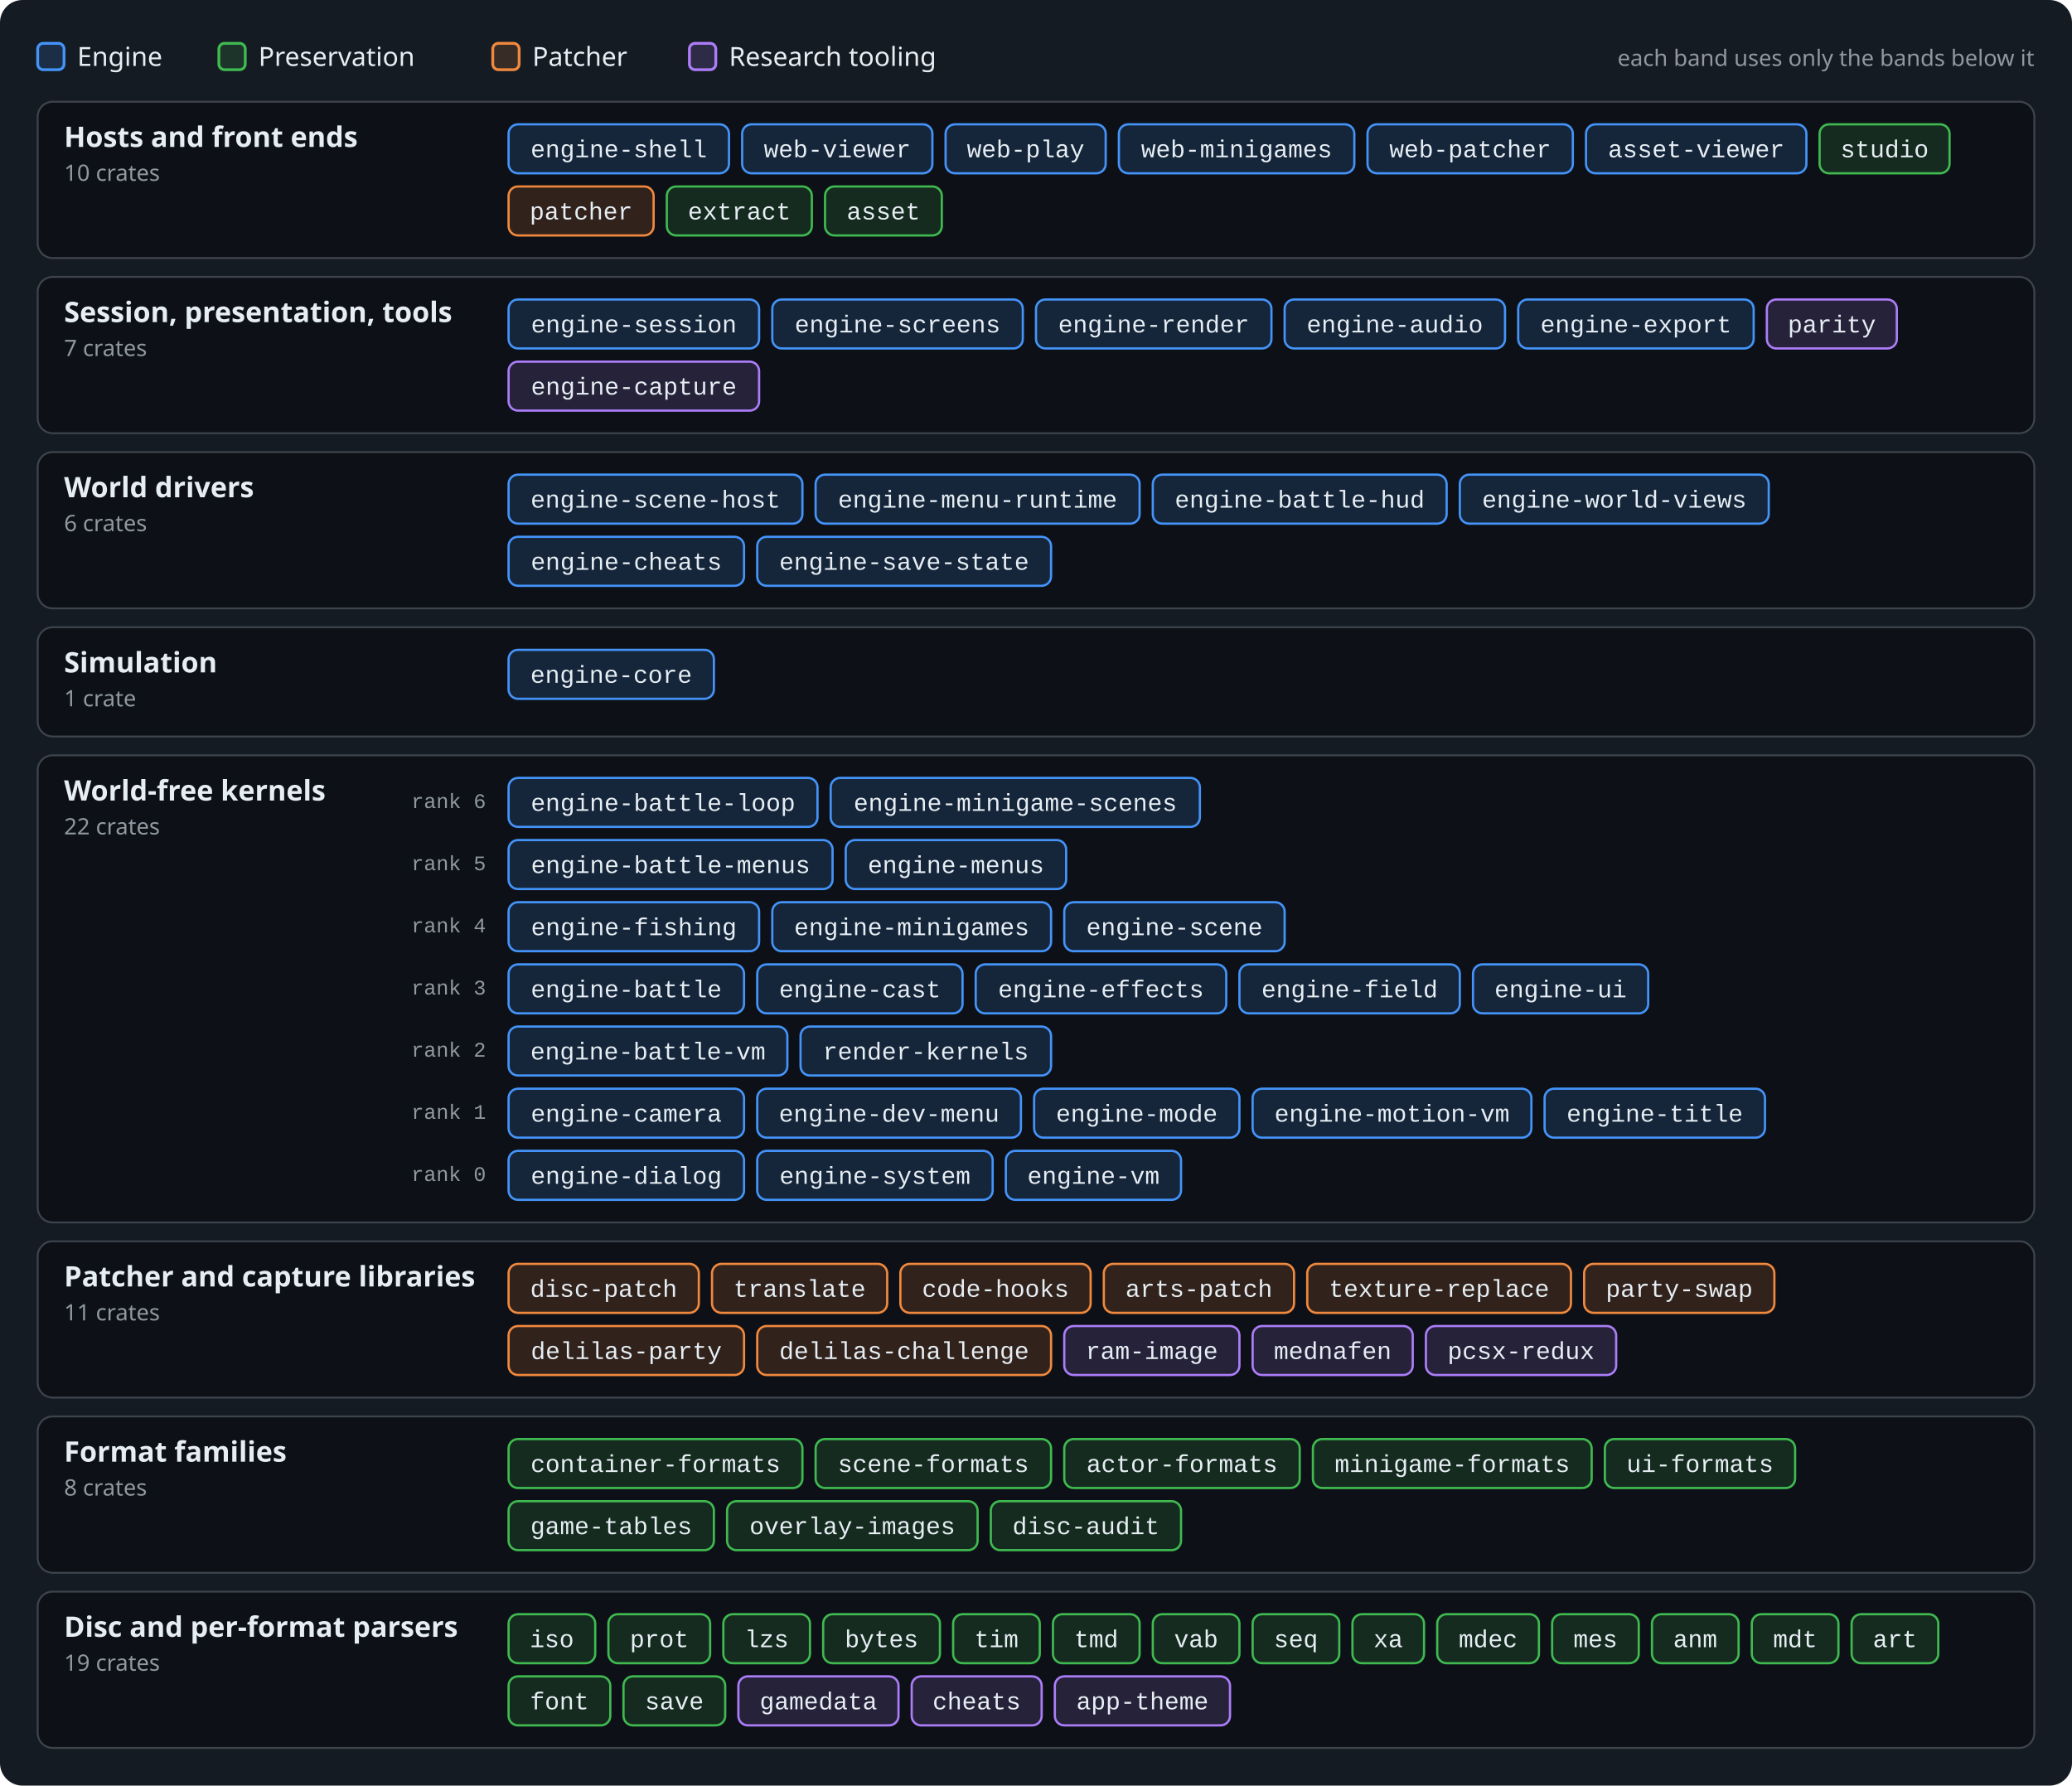
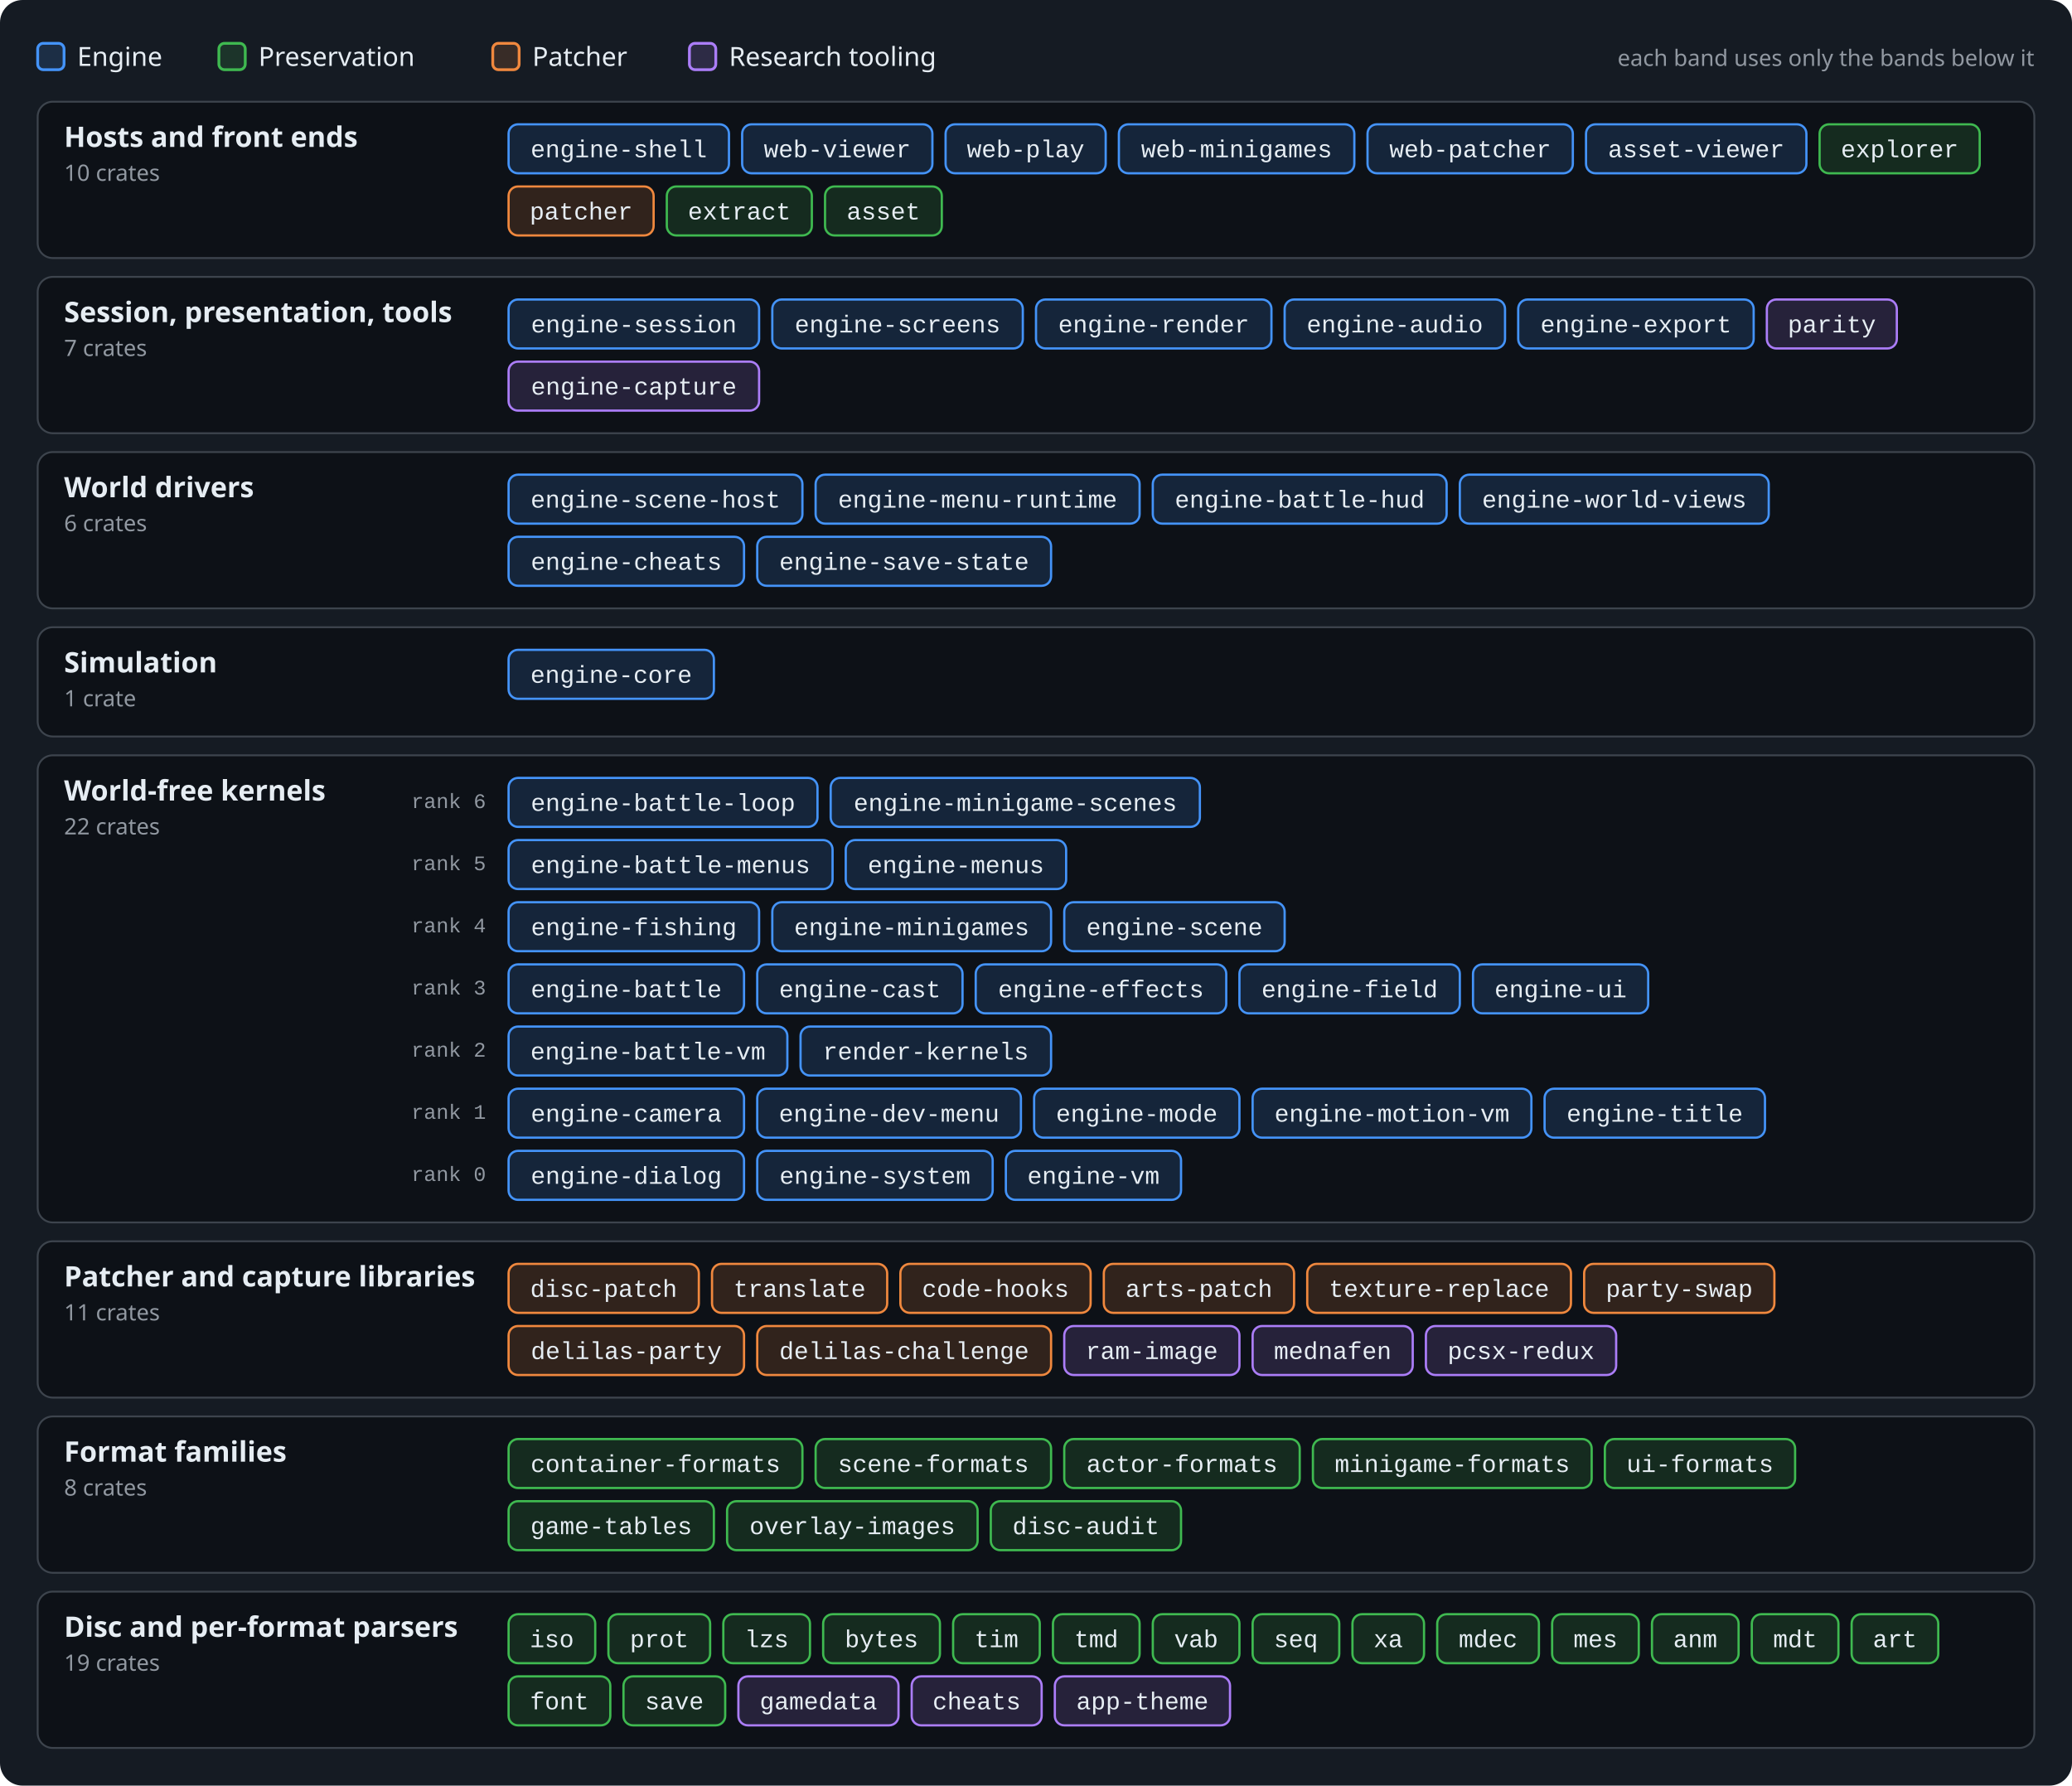
<svg xmlns="http://www.w3.org/2000/svg" viewBox="0 0 1100 948" width="1100" height="948" role="img" aria-labelledby="t d">
  <style>text{font-family:-apple-system, BlinkMacSystemFont, 'Segoe UI', 'Noto Sans', Helvetica, Arial, sans-serif;fill:#e6edf3}.ch{font-family:ui-monospace, SFMono-Regular, Menlo, Consolas, 'Liberation Mono', monospace;font-size:13px}.bt{font-size:15px;font-weight:600}.mu{font-size:12px;fill:#9198a1}.rk{font-family:ui-monospace, SFMono-Regular, Menlo, Consolas, 'Liberation Mono', monospace;font-size:11px;fill:#9198a1}.lg{font-size:14px}</style>
  <rect width="1100" height="948" rx="12" fill="#151b23" />
  <rect x="20" y="23" width="14" height="14" rx="3" fill="#4493f8" fill-opacity="0.16" stroke="#4493f8" stroke-width="1.5" />
  <text x="41" y="35" class="lg">Engine</text>
  <rect x="116.2" y="23" width="14" height="14" rx="3" fill="#3fb950" fill-opacity="0.16" stroke="#3fb950" stroke-width="1.5" />
  <text x="137.2" y="35" class="lg">Preservation</text>
  <rect x="261.6" y="23" width="14" height="14" rx="3" fill="#f0883e" fill-opacity="0.16" stroke="#f0883e" stroke-width="1.5" />
  <text x="282.6" y="35" class="lg">Patcher</text>
  <rect x="366" y="23" width="14" height="14" rx="3" fill="#ab7df8" fill-opacity="0.16" stroke="#ab7df8" stroke-width="1.5" />
  <text x="387" y="35" class="lg">Research tooling</text>
  <text x="1080" y="35" class="mu" text-anchor="end">each band uses only the bands below it</text>
  <rect x="20" y="54" width="1060" height="83" rx="8" fill="#0d1117" stroke="#3d444d" />
  <text x="34" y="78" class="bt">Hosts and front ends</text>
  <text x="34" y="96" class="mu">10 crates</text>
  <g>
    <rect x="270" y="66" width="117" height="26" rx="5" fill="#4493f8" fill-opacity="0.16" stroke="#4493f8" stroke-width="1.2" />
    <text x="328.5" y="83.5" class="ch" text-anchor="middle">engine-shell</text>
  </g>
  <g>
    <rect x="394" y="66" width="101" height="26" rx="5" fill="#4493f8" fill-opacity="0.16" stroke="#4493f8" stroke-width="1.2" />
    <text x="444.5" y="83.5" class="ch" text-anchor="middle">web-viewer</text>
  </g>
  <g>
    <rect x="502" y="66" width="85" height="26" rx="5" fill="#4493f8" fill-opacity="0.16" stroke="#4493f8" stroke-width="1.2" />
    <text x="544.5" y="83.5" class="ch" text-anchor="middle">web-play</text>
  </g>
  <g>
    <rect x="594" y="66" width="125" height="26" rx="5" fill="#4493f8" fill-opacity="0.16" stroke="#4493f8" stroke-width="1.2" />
    <text x="656.5" y="83.5" class="ch" text-anchor="middle">web-minigames</text>
  </g>
  <g>
    <rect x="726" y="66" width="109" height="26" rx="5" fill="#4493f8" fill-opacity="0.16" stroke="#4493f8" stroke-width="1.2" />
    <text x="780.5" y="83.5" class="ch" text-anchor="middle">web-patcher</text>
  </g>
  <g>
    <rect x="842" y="66" width="117" height="26" rx="5" fill="#4493f8" fill-opacity="0.16" stroke="#4493f8" stroke-width="1.2" />
    <text x="900.5" y="83.5" class="ch" text-anchor="middle">asset-viewer</text>
  </g>
  <g>
-     <rect x="966" y="66" width="69" height="26" rx="5" fill="#3fb950" fill-opacity="0.16" stroke="#3fb950" stroke-width="1.2" />
-     <text x="1000.5" y="83.5" class="ch" text-anchor="middle">studio</text>
+     <rect x="966" y="66" width="85" height="26" rx="5" fill="#3fb950" fill-opacity="0.16" stroke="#3fb950" stroke-width="1.2" />
+     <text x="1008.5" y="83.5" class="ch" text-anchor="middle">explorer</text>
  </g>
  <g>
    <rect x="270" y="99" width="77" height="26" rx="5" fill="#f0883e" fill-opacity="0.16" stroke="#f0883e" stroke-width="1.2" />
    <text x="308.5" y="116.5" class="ch" text-anchor="middle">patcher</text>
  </g>
  <g>
    <rect x="354" y="99" width="77" height="26" rx="5" fill="#3fb950" fill-opacity="0.16" stroke="#3fb950" stroke-width="1.2" />
    <text x="392.5" y="116.5" class="ch" text-anchor="middle">extract</text>
  </g>
  <g>
    <rect x="438" y="99" width="62" height="26" rx="5" fill="#3fb950" fill-opacity="0.16" stroke="#3fb950" stroke-width="1.2" />
    <text x="469.0" y="116.5" class="ch" text-anchor="middle">asset</text>
  </g>
  <rect x="20" y="147" width="1060" height="83" rx="8" fill="#0d1117" stroke="#3d444d" />
  <text x="34" y="171" class="bt">Session, presentation, tools</text>
  <text x="34" y="189" class="mu">7 crates</text>
  <g>
    <rect x="270" y="159" width="133" height="26" rx="5" fill="#4493f8" fill-opacity="0.16" stroke="#4493f8" stroke-width="1.2" />
    <text x="336.5" y="176.5" class="ch" text-anchor="middle">engine-session</text>
  </g>
  <g>
    <rect x="410" y="159" width="133" height="26" rx="5" fill="#4493f8" fill-opacity="0.16" stroke="#4493f8" stroke-width="1.2" />
    <text x="476.5" y="176.5" class="ch" text-anchor="middle">engine-screens</text>
  </g>
  <g>
    <rect x="550" y="159" width="125" height="26" rx="5" fill="#4493f8" fill-opacity="0.16" stroke="#4493f8" stroke-width="1.2" />
    <text x="612.5" y="176.5" class="ch" text-anchor="middle">engine-render</text>
  </g>
  <g>
    <rect x="682" y="159" width="117" height="26" rx="5" fill="#4493f8" fill-opacity="0.16" stroke="#4493f8" stroke-width="1.2" />
    <text x="740.5" y="176.5" class="ch" text-anchor="middle">engine-audio</text>
  </g>
  <g>
    <rect x="806" y="159" width="125" height="26" rx="5" fill="#4493f8" fill-opacity="0.16" stroke="#4493f8" stroke-width="1.2" />
    <text x="868.5" y="176.5" class="ch" text-anchor="middle">engine-export</text>
  </g>
  <g>
    <rect x="938" y="159" width="69" height="26" rx="5" fill="#ab7df8" fill-opacity="0.16" stroke="#ab7df8" stroke-width="1.2" />
    <text x="972.5" y="176.5" class="ch" text-anchor="middle">parity</text>
  </g>
  <g>
    <rect x="270" y="192" width="133" height="26" rx="5" fill="#ab7df8" fill-opacity="0.16" stroke="#ab7df8" stroke-width="1.2" />
    <text x="336.5" y="209.5" class="ch" text-anchor="middle">engine-capture</text>
  </g>
  <rect x="20" y="240" width="1060" height="83" rx="8" fill="#0d1117" stroke="#3d444d" />
  <text x="34" y="264" class="bt">World drivers</text>
  <text x="34" y="282" class="mu">6 crates</text>
  <g>
    <rect x="270" y="252" width="156" height="26" rx="5" fill="#4493f8" fill-opacity="0.16" stroke="#4493f8" stroke-width="1.2" />
    <text x="348.0" y="269.5" class="ch" text-anchor="middle">engine-scene-host</text>
  </g>
  <g>
    <rect x="433" y="252" width="172" height="26" rx="5" fill="#4493f8" fill-opacity="0.16" stroke="#4493f8" stroke-width="1.2" />
    <text x="519.0" y="269.5" class="ch" text-anchor="middle">engine-menu-runtime</text>
  </g>
  <g>
    <rect x="612" y="252" width="156" height="26" rx="5" fill="#4493f8" fill-opacity="0.16" stroke="#4493f8" stroke-width="1.2" />
    <text x="690.0" y="269.5" class="ch" text-anchor="middle">engine-battle-hud</text>
  </g>
  <g>
    <rect x="775" y="252" width="164" height="26" rx="5" fill="#4493f8" fill-opacity="0.16" stroke="#4493f8" stroke-width="1.2" />
    <text x="857.0" y="269.5" class="ch" text-anchor="middle">engine-world-views</text>
  </g>
  <g>
    <rect x="270" y="285" width="125" height="26" rx="5" fill="#4493f8" fill-opacity="0.16" stroke="#4493f8" stroke-width="1.2" />
    <text x="332.5" y="302.5" class="ch" text-anchor="middle">engine-cheats</text>
  </g>
  <g>
    <rect x="402" y="285" width="156" height="26" rx="5" fill="#4493f8" fill-opacity="0.16" stroke="#4493f8" stroke-width="1.2" />
    <text x="480.0" y="302.5" class="ch" text-anchor="middle">engine-save-state</text>
  </g>
  <rect x="20" y="333" width="1060" height="58" rx="8" fill="#0d1117" stroke="#3d444d" />
  <text x="34" y="357" class="bt">Simulation</text>
  <text x="34" y="375" class="mu">1 crate</text>
  <g>
    <rect x="270" y="345" width="109" height="26" rx="5" fill="#4493f8" fill-opacity="0.16" stroke="#4493f8" stroke-width="1.2" />
    <text x="324.5" y="362.5" class="ch" text-anchor="middle">engine-core</text>
  </g>
  <rect x="20" y="401" width="1060" height="248" rx="8" fill="#0d1117" stroke="#3d444d" />
  <text x="34" y="425" class="bt">World-free kernels</text>
  <text x="34" y="443" class="mu">22 crates</text>
  <text x="258" y="429" class="rk" text-anchor="end">rank 6</text>
  <g>
    <rect x="270" y="413" width="164" height="26" rx="5" fill="#4493f8" fill-opacity="0.16" stroke="#4493f8" stroke-width="1.2" />
    <text x="352.0" y="430.5" class="ch" text-anchor="middle">engine-battle-loop</text>
  </g>
  <g>
    <rect x="441" y="413" width="196" height="26" rx="5" fill="#4493f8" fill-opacity="0.16" stroke="#4493f8" stroke-width="1.2" />
    <text x="539.0" y="430.5" class="ch" text-anchor="middle">engine-minigame-scenes</text>
  </g>
  <text x="258" y="462" class="rk" text-anchor="end">rank 5</text>
  <g>
    <rect x="270" y="446" width="172" height="26" rx="5" fill="#4493f8" fill-opacity="0.16" stroke="#4493f8" stroke-width="1.2" />
    <text x="356.0" y="463.5" class="ch" text-anchor="middle">engine-battle-menus</text>
  </g>
  <g>
    <rect x="449" y="446" width="117" height="26" rx="5" fill="#4493f8" fill-opacity="0.16" stroke="#4493f8" stroke-width="1.2" />
    <text x="507.5" y="463.5" class="ch" text-anchor="middle">engine-menus</text>
  </g>
  <text x="258" y="495" class="rk" text-anchor="end">rank 4</text>
  <g>
    <rect x="270" y="479" width="133" height="26" rx="5" fill="#4493f8" fill-opacity="0.16" stroke="#4493f8" stroke-width="1.2" />
    <text x="336.5" y="496.5" class="ch" text-anchor="middle">engine-fishing</text>
  </g>
  <g>
    <rect x="410" y="479" width="148" height="26" rx="5" fill="#4493f8" fill-opacity="0.16" stroke="#4493f8" stroke-width="1.2" />
    <text x="484.0" y="496.5" class="ch" text-anchor="middle">engine-minigames</text>
  </g>
  <g>
    <rect x="565" y="479" width="117" height="26" rx="5" fill="#4493f8" fill-opacity="0.16" stroke="#4493f8" stroke-width="1.2" />
    <text x="623.5" y="496.5" class="ch" text-anchor="middle">engine-scene</text>
  </g>
  <text x="258" y="528" class="rk" text-anchor="end">rank 3</text>
  <g>
    <rect x="270" y="512" width="125" height="26" rx="5" fill="#4493f8" fill-opacity="0.16" stroke="#4493f8" stroke-width="1.2" />
    <text x="332.5" y="529.5" class="ch" text-anchor="middle">engine-battle</text>
  </g>
  <g>
    <rect x="402" y="512" width="109" height="26" rx="5" fill="#4493f8" fill-opacity="0.16" stroke="#4493f8" stroke-width="1.2" />
    <text x="456.5" y="529.5" class="ch" text-anchor="middle">engine-cast</text>
  </g>
  <g>
    <rect x="518" y="512" width="133" height="26" rx="5" fill="#4493f8" fill-opacity="0.16" stroke="#4493f8" stroke-width="1.2" />
    <text x="584.5" y="529.5" class="ch" text-anchor="middle">engine-effects</text>
  </g>
  <g>
    <rect x="658" y="512" width="117" height="26" rx="5" fill="#4493f8" fill-opacity="0.16" stroke="#4493f8" stroke-width="1.2" />
    <text x="716.5" y="529.5" class="ch" text-anchor="middle">engine-field</text>
  </g>
  <g>
    <rect x="782" y="512" width="93" height="26" rx="5" fill="#4493f8" fill-opacity="0.16" stroke="#4493f8" stroke-width="1.2" />
    <text x="828.5" y="529.5" class="ch" text-anchor="middle">engine-ui</text>
  </g>
  <text x="258" y="561" class="rk" text-anchor="end">rank 2</text>
  <g>
    <rect x="270" y="545" width="148" height="26" rx="5" fill="#4493f8" fill-opacity="0.16" stroke="#4493f8" stroke-width="1.2" />
    <text x="344.0" y="562.5" class="ch" text-anchor="middle">engine-battle-vm</text>
  </g>
  <g>
    <rect x="425" y="545" width="133" height="26" rx="5" fill="#4493f8" fill-opacity="0.16" stroke="#4493f8" stroke-width="1.2" />
    <text x="491.5" y="562.5" class="ch" text-anchor="middle">render-kernels</text>
  </g>
  <text x="258" y="594" class="rk" text-anchor="end">rank 1</text>
  <g>
    <rect x="270" y="578" width="125" height="26" rx="5" fill="#4493f8" fill-opacity="0.16" stroke="#4493f8" stroke-width="1.2" />
    <text x="332.5" y="595.5" class="ch" text-anchor="middle">engine-camera</text>
  </g>
  <g>
    <rect x="402" y="578" width="140" height="26" rx="5" fill="#4493f8" fill-opacity="0.16" stroke="#4493f8" stroke-width="1.2" />
    <text x="472.0" y="595.5" class="ch" text-anchor="middle">engine-dev-menu</text>
  </g>
  <g>
    <rect x="549" y="578" width="109" height="26" rx="5" fill="#4493f8" fill-opacity="0.16" stroke="#4493f8" stroke-width="1.2" />
    <text x="603.5" y="595.5" class="ch" text-anchor="middle">engine-mode</text>
  </g>
  <g>
    <rect x="665" y="578" width="148" height="26" rx="5" fill="#4493f8" fill-opacity="0.16" stroke="#4493f8" stroke-width="1.2" />
    <text x="739.0" y="595.5" class="ch" text-anchor="middle">engine-motion-vm</text>
  </g>
  <g>
    <rect x="820" y="578" width="117" height="26" rx="5" fill="#4493f8" fill-opacity="0.16" stroke="#4493f8" stroke-width="1.2" />
    <text x="878.5" y="595.5" class="ch" text-anchor="middle">engine-title</text>
  </g>
  <text x="258" y="627" class="rk" text-anchor="end">rank 0</text>
  <g>
    <rect x="270" y="611" width="125" height="26" rx="5" fill="#4493f8" fill-opacity="0.16" stroke="#4493f8" stroke-width="1.2" />
    <text x="332.5" y="628.5" class="ch" text-anchor="middle">engine-dialog</text>
  </g>
  <g>
    <rect x="402" y="611" width="125" height="26" rx="5" fill="#4493f8" fill-opacity="0.16" stroke="#4493f8" stroke-width="1.2" />
    <text x="464.5" y="628.5" class="ch" text-anchor="middle">engine-system</text>
  </g>
  <g>
    <rect x="534" y="611" width="93" height="26" rx="5" fill="#4493f8" fill-opacity="0.16" stroke="#4493f8" stroke-width="1.2" />
    <text x="580.5" y="628.5" class="ch" text-anchor="middle">engine-vm</text>
  </g>
  <rect x="20" y="659" width="1060" height="83" rx="8" fill="#0d1117" stroke="#3d444d" />
  <text x="34" y="683" class="bt">Patcher and capture libraries</text>
  <text x="34" y="701" class="mu">11 crates</text>
  <g>
    <rect x="270" y="671" width="101" height="26" rx="5" fill="#f0883e" fill-opacity="0.16" stroke="#f0883e" stroke-width="1.2" />
    <text x="320.5" y="688.5" class="ch" text-anchor="middle">disc-patch</text>
  </g>
  <g>
    <rect x="378" y="671" width="93" height="26" rx="5" fill="#f0883e" fill-opacity="0.16" stroke="#f0883e" stroke-width="1.2" />
    <text x="424.5" y="688.5" class="ch" text-anchor="middle">translate</text>
  </g>
  <g>
    <rect x="478" y="671" width="101" height="26" rx="5" fill="#f0883e" fill-opacity="0.16" stroke="#f0883e" stroke-width="1.2" />
    <text x="528.5" y="688.5" class="ch" text-anchor="middle">code-hooks</text>
  </g>
  <g>
    <rect x="586" y="671" width="101" height="26" rx="5" fill="#f0883e" fill-opacity="0.16" stroke="#f0883e" stroke-width="1.2" />
    <text x="636.5" y="688.5" class="ch" text-anchor="middle">arts-patch</text>
  </g>
  <g>
    <rect x="694" y="671" width="140" height="26" rx="5" fill="#f0883e" fill-opacity="0.16" stroke="#f0883e" stroke-width="1.2" />
    <text x="764.0" y="688.5" class="ch" text-anchor="middle">texture-replace</text>
  </g>
  <g>
    <rect x="841" y="671" width="101" height="26" rx="5" fill="#f0883e" fill-opacity="0.16" stroke="#f0883e" stroke-width="1.2" />
    <text x="891.5" y="688.5" class="ch" text-anchor="middle">party-swap</text>
  </g>
  <g>
    <rect x="270" y="704" width="125" height="26" rx="5" fill="#f0883e" fill-opacity="0.16" stroke="#f0883e" stroke-width="1.2" />
    <text x="332.5" y="721.5" class="ch" text-anchor="middle">delilas-party</text>
  </g>
  <g>
    <rect x="402" y="704" width="156" height="26" rx="5" fill="#f0883e" fill-opacity="0.16" stroke="#f0883e" stroke-width="1.2" />
    <text x="480.0" y="721.5" class="ch" text-anchor="middle">delilas-challenge</text>
  </g>
  <g>
    <rect x="565" y="704" width="93" height="26" rx="5" fill="#ab7df8" fill-opacity="0.16" stroke="#ab7df8" stroke-width="1.2" />
    <text x="611.5" y="721.5" class="ch" text-anchor="middle">ram-image</text>
  </g>
  <g>
    <rect x="665" y="704" width="85" height="26" rx="5" fill="#ab7df8" fill-opacity="0.16" stroke="#ab7df8" stroke-width="1.2" />
    <text x="707.5" y="721.5" class="ch" text-anchor="middle">mednafen</text>
  </g>
  <g>
    <rect x="757" y="704" width="101" height="26" rx="5" fill="#ab7df8" fill-opacity="0.16" stroke="#ab7df8" stroke-width="1.2" />
    <text x="807.5" y="721.5" class="ch" text-anchor="middle">pcsx-redux</text>
  </g>
  <rect x="20" y="752" width="1060" height="83" rx="8" fill="#0d1117" stroke="#3d444d" />
  <text x="34" y="776" class="bt">Format families</text>
  <text x="34" y="794" class="mu">8 crates</text>
  <g>
    <rect x="270" y="764" width="156" height="26" rx="5" fill="#3fb950" fill-opacity="0.16" stroke="#3fb950" stroke-width="1.2" />
    <text x="348.0" y="781.5" class="ch" text-anchor="middle">container-formats</text>
  </g>
  <g>
    <rect x="433" y="764" width="125" height="26" rx="5" fill="#3fb950" fill-opacity="0.16" stroke="#3fb950" stroke-width="1.2" />
    <text x="495.5" y="781.5" class="ch" text-anchor="middle">scene-formats</text>
  </g>
  <g>
    <rect x="565" y="764" width="125" height="26" rx="5" fill="#3fb950" fill-opacity="0.16" stroke="#3fb950" stroke-width="1.2" />
    <text x="627.5" y="781.5" class="ch" text-anchor="middle">actor-formats</text>
  </g>
  <g>
    <rect x="697" y="764" width="148" height="26" rx="5" fill="#3fb950" fill-opacity="0.16" stroke="#3fb950" stroke-width="1.2" />
    <text x="771.0" y="781.5" class="ch" text-anchor="middle">minigame-formats</text>
  </g>
  <g>
    <rect x="852" y="764" width="101" height="26" rx="5" fill="#3fb950" fill-opacity="0.16" stroke="#3fb950" stroke-width="1.2" />
    <text x="902.5" y="781.5" class="ch" text-anchor="middle">ui-formats</text>
  </g>
  <g>
    <rect x="270" y="797" width="109" height="26" rx="5" fill="#3fb950" fill-opacity="0.16" stroke="#3fb950" stroke-width="1.2" />
    <text x="324.5" y="814.5" class="ch" text-anchor="middle">game-tables</text>
  </g>
  <g>
    <rect x="386" y="797" width="133" height="26" rx="5" fill="#3fb950" fill-opacity="0.16" stroke="#3fb950" stroke-width="1.2" />
    <text x="452.5" y="814.5" class="ch" text-anchor="middle">overlay-images</text>
  </g>
  <g>
    <rect x="526" y="797" width="101" height="26" rx="5" fill="#3fb950" fill-opacity="0.16" stroke="#3fb950" stroke-width="1.2" />
    <text x="576.5" y="814.5" class="ch" text-anchor="middle">disc-audit</text>
  </g>
  <rect x="20" y="845" width="1060" height="83" rx="8" fill="#0d1117" stroke="#3d444d" />
  <text x="34" y="869" class="bt">Disc and per-format parsers</text>
  <text x="34" y="887" class="mu">19 crates</text>
  <g>
    <rect x="270" y="857" width="46" height="26" rx="5" fill="#3fb950" fill-opacity="0.16" stroke="#3fb950" stroke-width="1.2" />
    <text x="293.0" y="874.5" class="ch" text-anchor="middle">iso</text>
  </g>
  <g>
    <rect x="323" y="857" width="54" height="26" rx="5" fill="#3fb950" fill-opacity="0.16" stroke="#3fb950" stroke-width="1.2" />
    <text x="350.0" y="874.5" class="ch" text-anchor="middle">prot</text>
  </g>
  <g>
    <rect x="384" y="857" width="46" height="26" rx="5" fill="#3fb950" fill-opacity="0.16" stroke="#3fb950" stroke-width="1.2" />
    <text x="407.0" y="874.5" class="ch" text-anchor="middle">lzs</text>
  </g>
  <g>
    <rect x="437" y="857" width="62" height="26" rx="5" fill="#3fb950" fill-opacity="0.16" stroke="#3fb950" stroke-width="1.2" />
    <text x="468.0" y="874.5" class="ch" text-anchor="middle">bytes</text>
  </g>
  <g>
    <rect x="506" y="857" width="46" height="26" rx="5" fill="#3fb950" fill-opacity="0.16" stroke="#3fb950" stroke-width="1.2" />
    <text x="529.0" y="874.5" class="ch" text-anchor="middle">tim</text>
  </g>
  <g>
    <rect x="559" y="857" width="46" height="26" rx="5" fill="#3fb950" fill-opacity="0.16" stroke="#3fb950" stroke-width="1.2" />
    <text x="582.0" y="874.5" class="ch" text-anchor="middle">tmd</text>
  </g>
  <g>
    <rect x="612" y="857" width="46" height="26" rx="5" fill="#3fb950" fill-opacity="0.16" stroke="#3fb950" stroke-width="1.2" />
    <text x="635.0" y="874.5" class="ch" text-anchor="middle">vab</text>
  </g>
  <g>
    <rect x="665" y="857" width="46" height="26" rx="5" fill="#3fb950" fill-opacity="0.16" stroke="#3fb950" stroke-width="1.2" />
    <text x="688.0" y="874.5" class="ch" text-anchor="middle">seq</text>
  </g>
  <g>
    <rect x="718" y="857" width="38" height="26" rx="5" fill="#3fb950" fill-opacity="0.16" stroke="#3fb950" stroke-width="1.2" />
    <text x="737.0" y="874.5" class="ch" text-anchor="middle">xa</text>
  </g>
  <g>
    <rect x="763" y="857" width="54" height="26" rx="5" fill="#3fb950" fill-opacity="0.16" stroke="#3fb950" stroke-width="1.2" />
    <text x="790.0" y="874.5" class="ch" text-anchor="middle">mdec</text>
  </g>
  <g>
    <rect x="824" y="857" width="46" height="26" rx="5" fill="#3fb950" fill-opacity="0.16" stroke="#3fb950" stroke-width="1.2" />
    <text x="847.0" y="874.5" class="ch" text-anchor="middle">mes</text>
  </g>
  <g>
    <rect x="877" y="857" width="46" height="26" rx="5" fill="#3fb950" fill-opacity="0.16" stroke="#3fb950" stroke-width="1.2" />
    <text x="900.0" y="874.5" class="ch" text-anchor="middle">anm</text>
  </g>
  <g>
    <rect x="930" y="857" width="46" height="26" rx="5" fill="#3fb950" fill-opacity="0.16" stroke="#3fb950" stroke-width="1.2" />
    <text x="953.0" y="874.5" class="ch" text-anchor="middle">mdt</text>
  </g>
  <g>
    <rect x="983" y="857" width="46" height="26" rx="5" fill="#3fb950" fill-opacity="0.16" stroke="#3fb950" stroke-width="1.2" />
    <text x="1006.0" y="874.5" class="ch" text-anchor="middle">art</text>
  </g>
  <g>
    <rect x="270" y="890" width="54" height="26" rx="5" fill="#3fb950" fill-opacity="0.16" stroke="#3fb950" stroke-width="1.2" />
    <text x="297.0" y="907.5" class="ch" text-anchor="middle">font</text>
  </g>
  <g>
    <rect x="331" y="890" width="54" height="26" rx="5" fill="#3fb950" fill-opacity="0.16" stroke="#3fb950" stroke-width="1.2" />
    <text x="358.0" y="907.5" class="ch" text-anchor="middle">save</text>
  </g>
  <g>
    <rect x="392" y="890" width="85" height="26" rx="5" fill="#ab7df8" fill-opacity="0.16" stroke="#ab7df8" stroke-width="1.2" />
    <text x="434.5" y="907.5" class="ch" text-anchor="middle">gamedata</text>
  </g>
  <g>
    <rect x="484" y="890" width="69" height="26" rx="5" fill="#ab7df8" fill-opacity="0.16" stroke="#ab7df8" stroke-width="1.2" />
    <text x="518.5" y="907.5" class="ch" text-anchor="middle">cheats</text>
  </g>
  <g>
    <rect x="560" y="890" width="93" height="26" rx="5" fill="#ab7df8" fill-opacity="0.16" stroke="#ab7df8" stroke-width="1.2" />
    <text x="606.5" y="907.5" class="ch" text-anchor="middle">app-theme</text>
  </g>
</svg>
